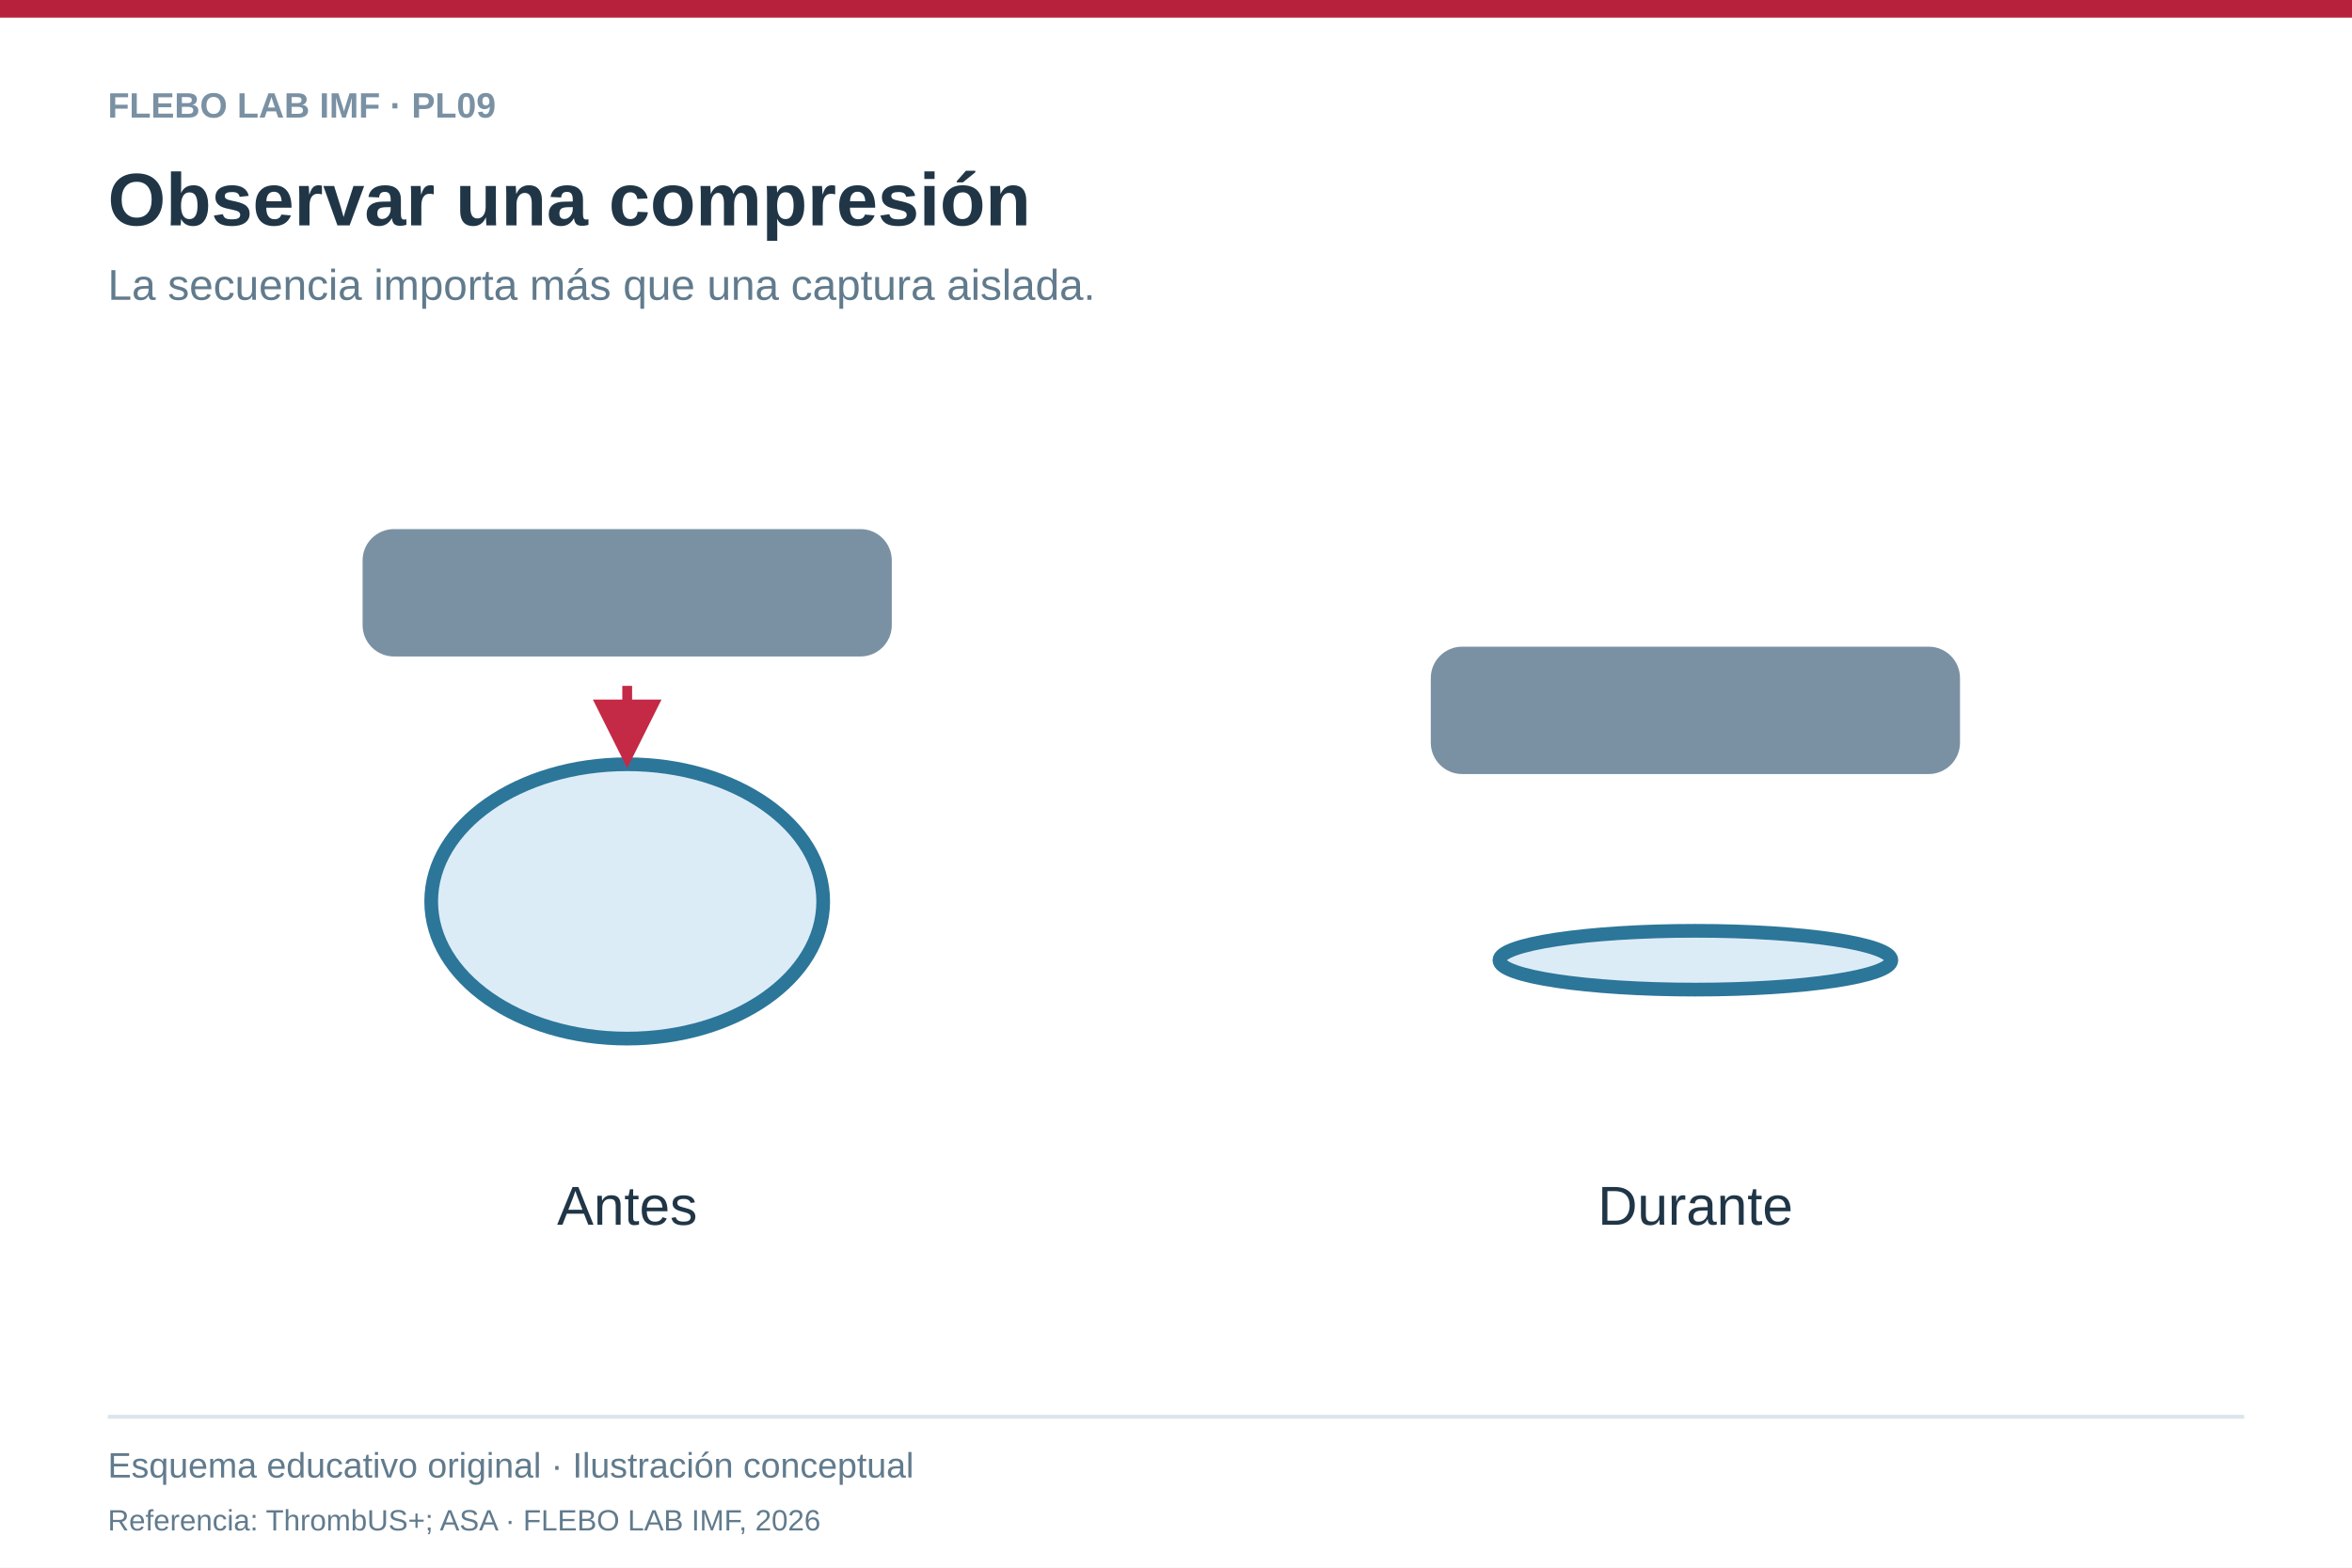
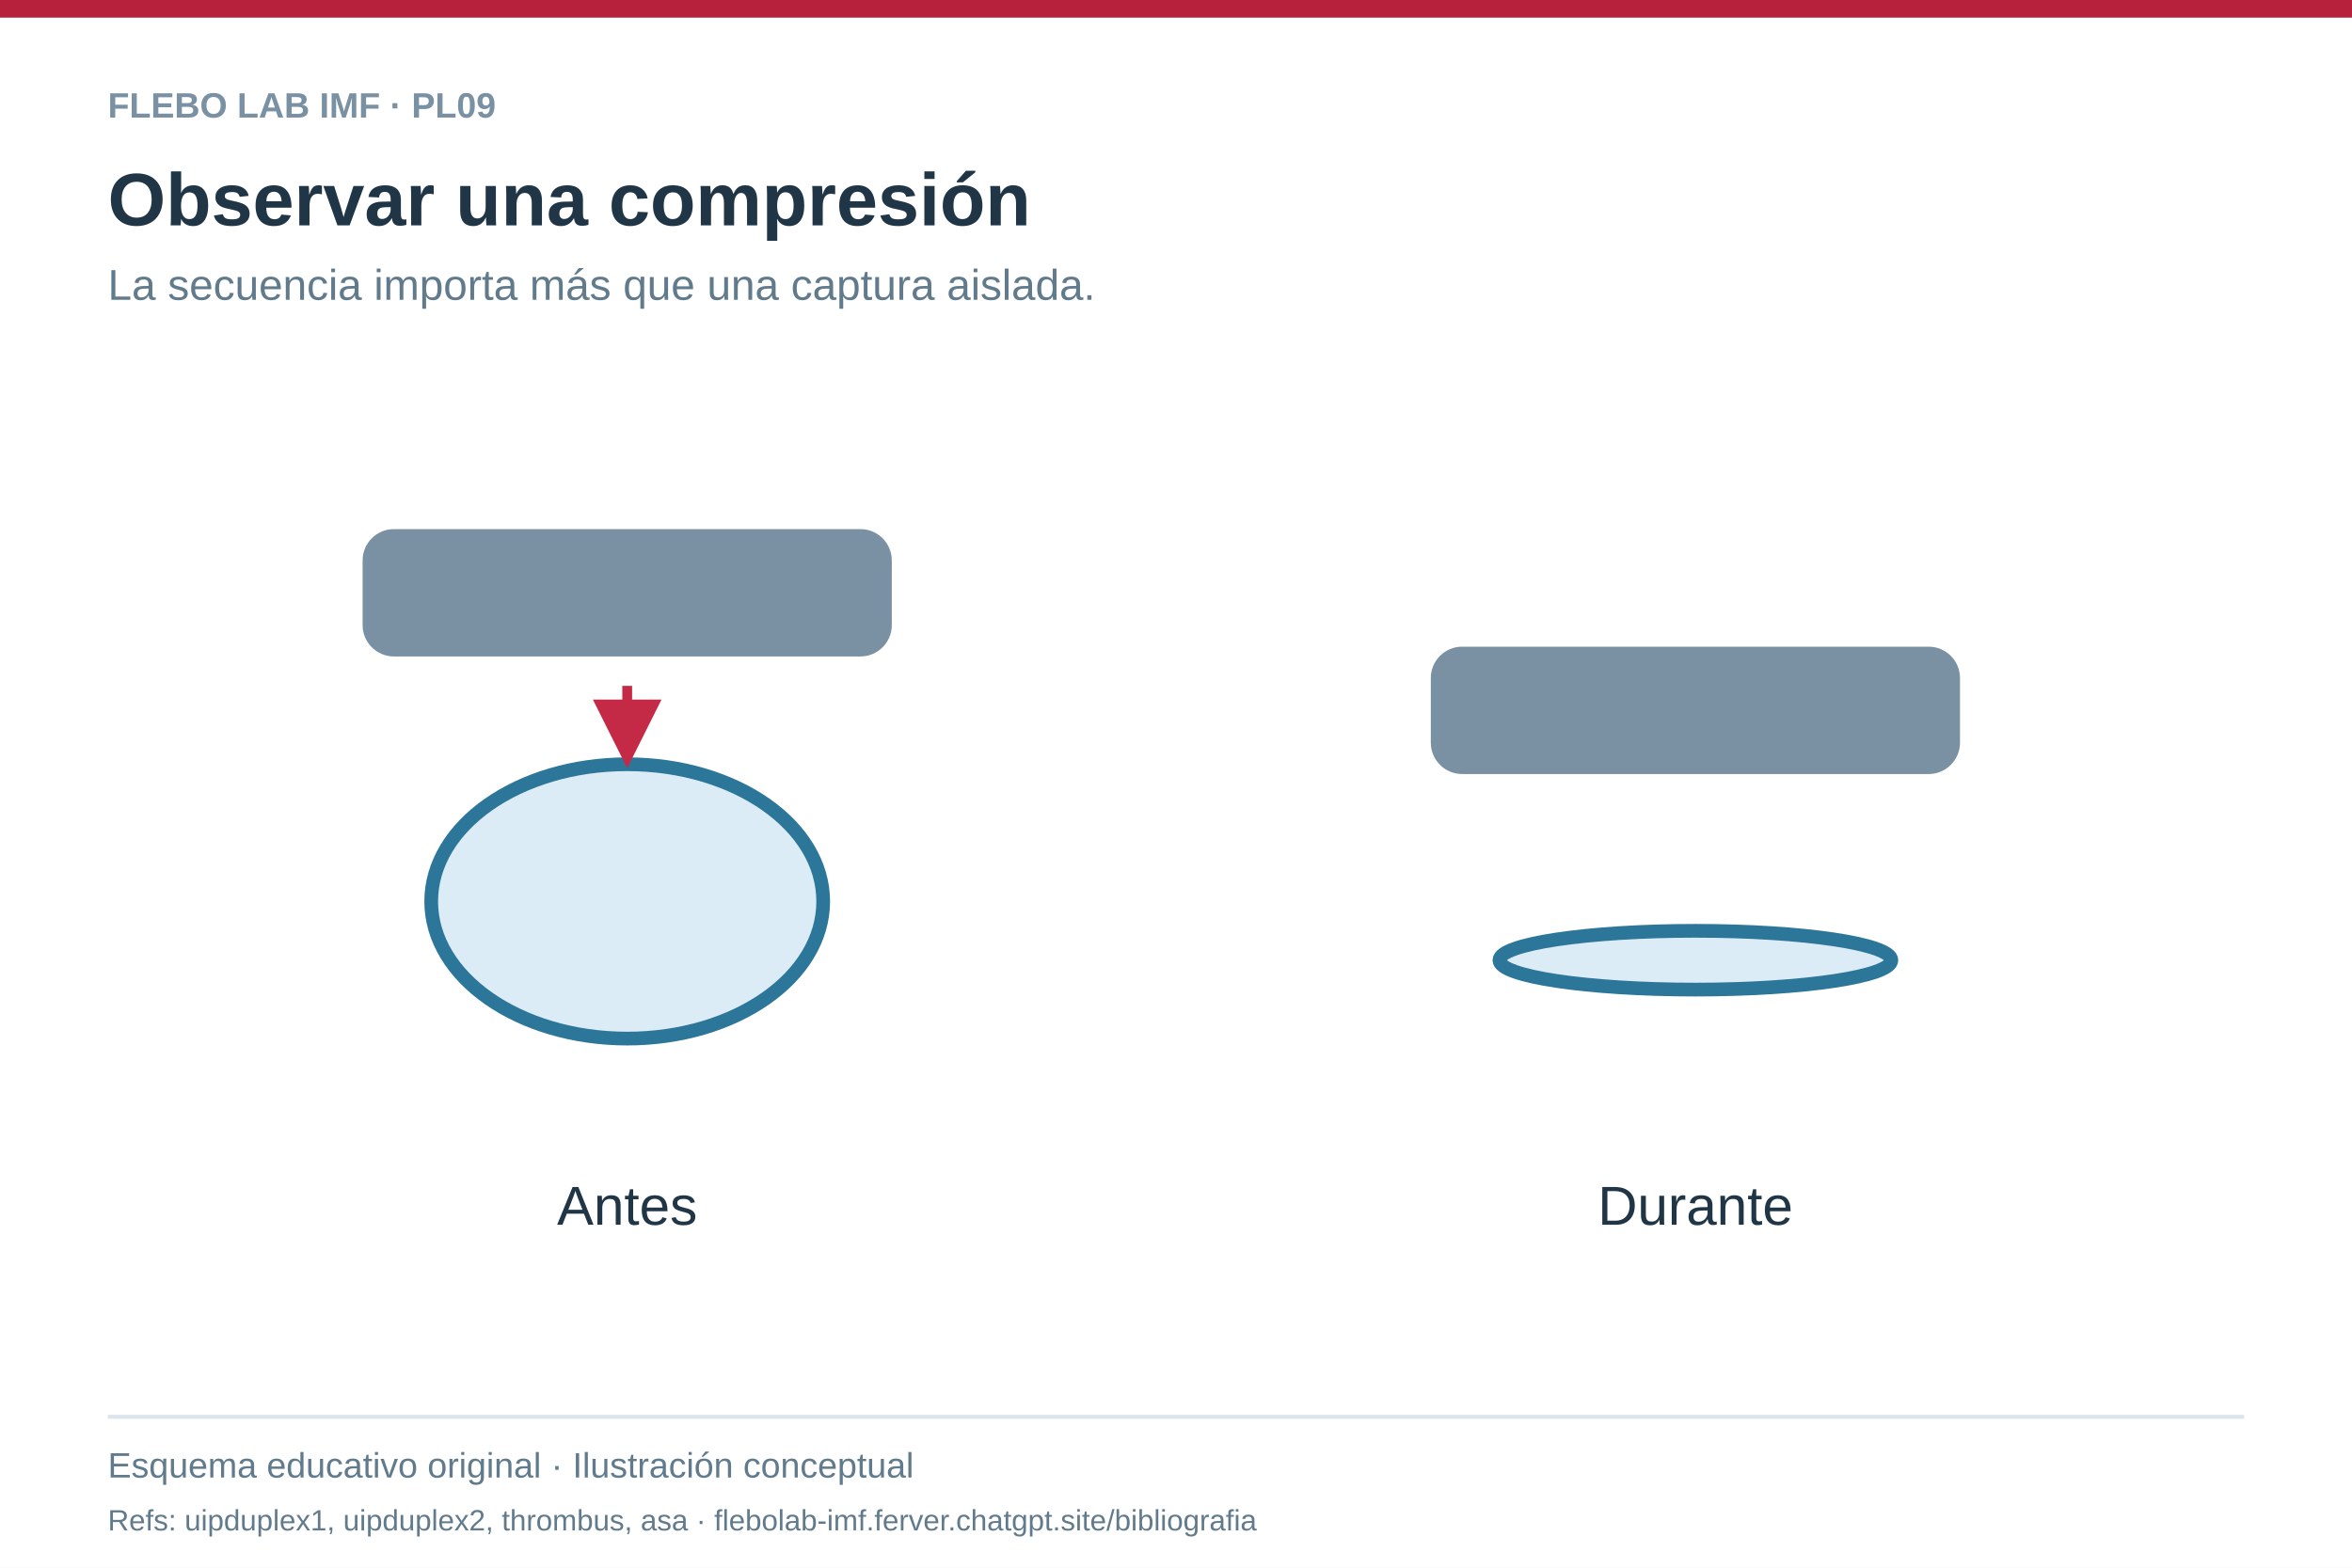
<svg xmlns="http://www.w3.org/2000/svg" width="1200" height="800" viewBox="0 0 1200 800" role="img" aria-labelledby="title desc">
  <defs>
    <marker id="arrow" viewBox="0 0 10 10" refX="8" refY="5" markerWidth="7" markerHeight="7" orient="auto-start-reverse">
      <path d="M0,0 L10,5 L0,10 z" fill="context-stroke" />
    </marker>
  </defs>
  <style>text{font-family:Arial,Helvetica,sans-serif}.static{display:none}@media(prefers-reduced-motion:reduce){.moving{display:none}.static{display:inline}}</style>
  <rect width="1200" height="800" fill="#fff" />
  <rect width="1200" height="9" fill="#b7213c" />
  <text x="55" y="60" fill="#7a91a4" font-size="18" font-weight="700" text-anchor="start">FLEBO LAB IMF · PL09</text>
  <text x="55" y="115" fill="#203647" font-size="38" font-weight="700" text-anchor="start">Observar una compresión</text>
  <text x="55" y="153" fill="#617b8d" font-size="22" font-weight="400" text-anchor="start">La secuencia importa más que una captura aislada.</text>
  <rect x="185" y="270" width="270" height="65" rx="16" fill="#7a91a4" stroke="none" />
  <ellipse cx="320" cy="460" rx="100" ry="70" fill="#dcecf7" stroke="#2c769a" stroke-width="7" />
  <line x1="320" y1="350" x2="320" y2="385" stroke="#c42946" stroke-width="5" marker-end="url(#arrow)" />
  <rect x="730" y="330" width="270" height="65" rx="16" fill="#7a91a4" stroke="none" />
  <ellipse cx="865" cy="490" rx="100" ry="15" fill="#dcecf7" stroke="#2c769a" stroke-width="7" />
  <text x="320" y="625" fill="#203647" font-size="28" font-weight="400" text-anchor="middle">Antes</text>
  <text x="865" y="625" fill="#203647" font-size="28" font-weight="400" text-anchor="middle">Durante</text>
  <line x1="55" y1="723" x2="1145" y2="723" stroke="#dce5eb" stroke-width="2" />
  <text x="55" y="754" fill="#617b8d" font-size="18" font-weight="400" text-anchor="start">Esquema educativo original · Ilustración conceptual</text>
-   <text x="55" y="781" fill="#617b8d" font-size="15" font-weight="400" text-anchor="start">Referencia: ThrombUS+; ASA · FLEBO LAB IMF, 2026</text>
+   <text x="55" y="781" fill="#617b8d" font-size="15" font-weight="400" text-anchor="start">Refs: uipduplex1, uipduplex2, thrombus, asa · flebolab-imf.ferver.chatgpt.site/bibliografia</text>
</svg>
